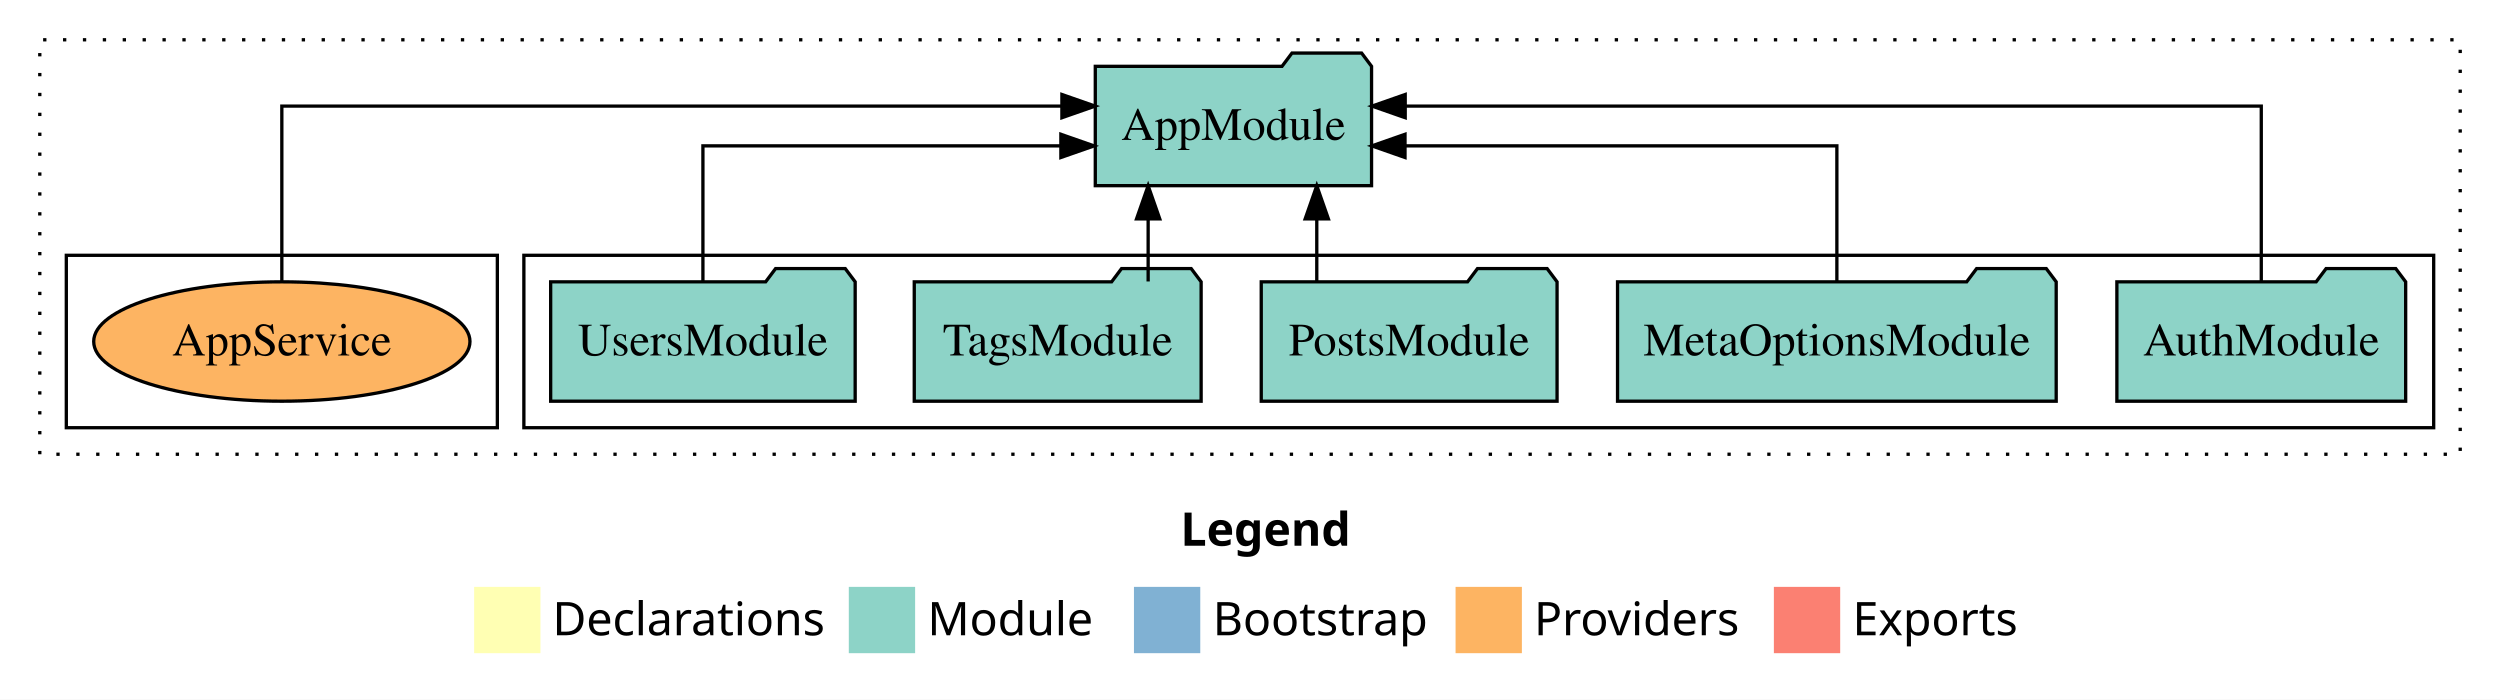
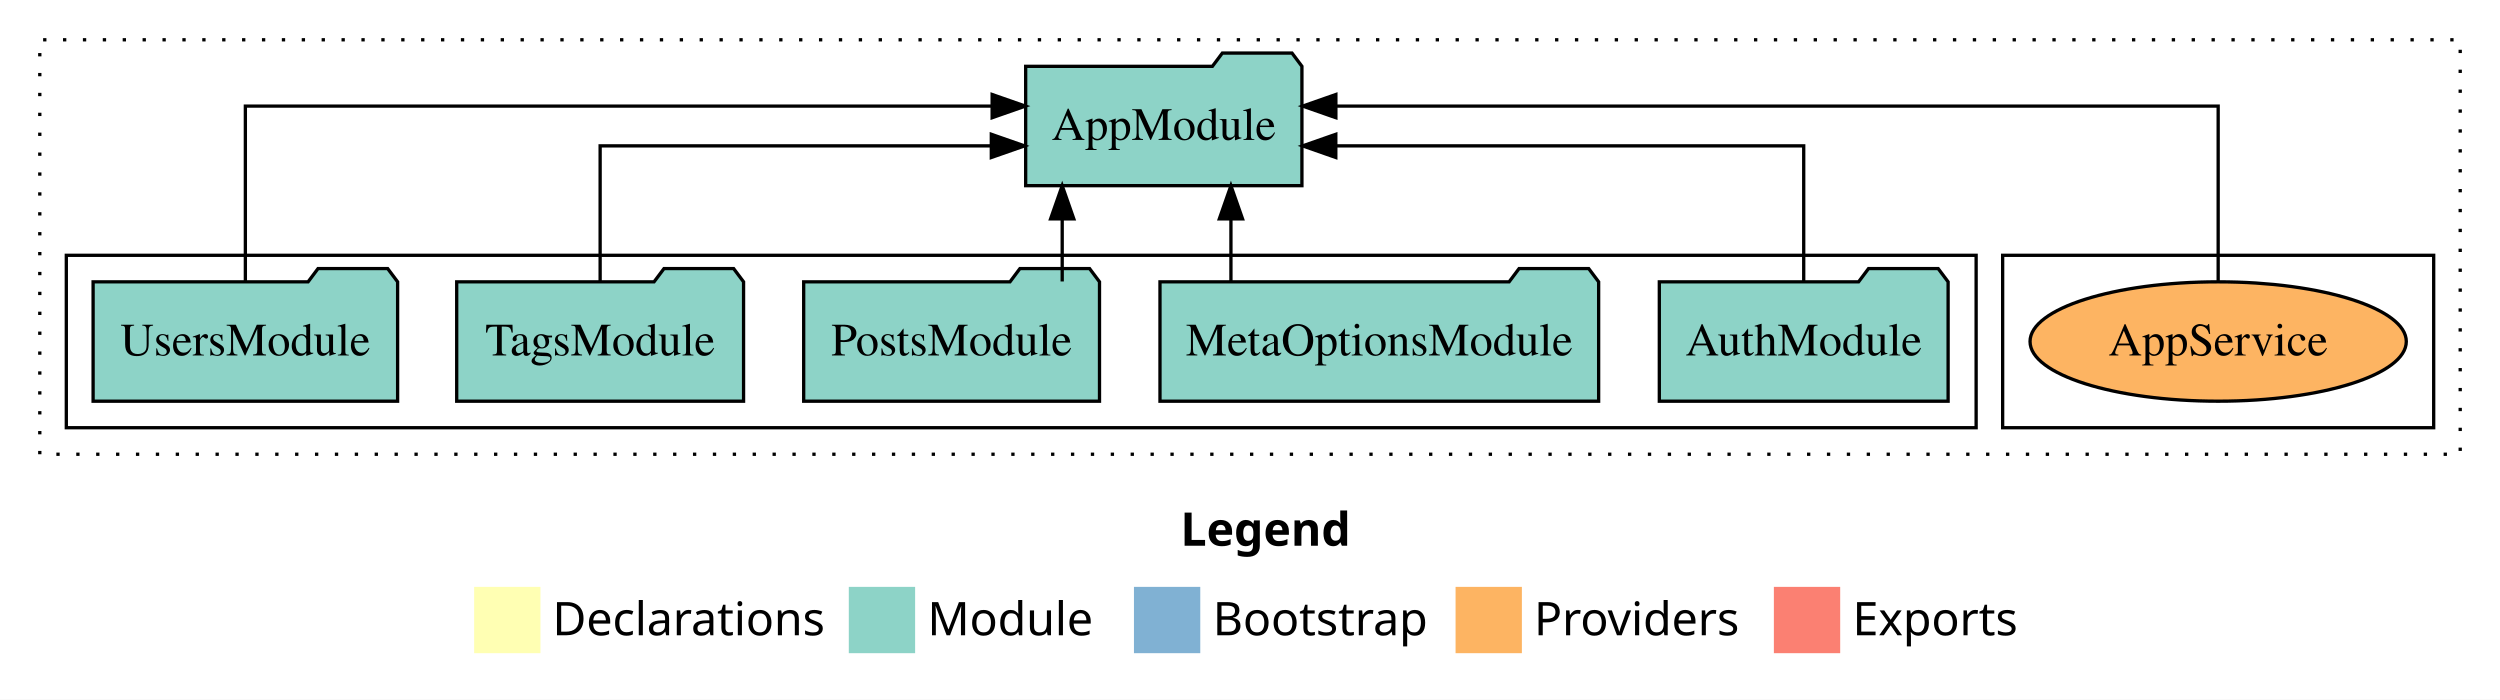
<svg xmlns="http://www.w3.org/2000/svg" width="754pt" height="211pt" viewBox="0.00 0.00 754.00 211.00">
  <g id="graph0" class="graph" transform="scale(1 1) rotate(0) translate(4 207)">
    <polygon fill="white" stroke="transparent" points="-4,4 -4,-207 750,-207 750,4 -4,4" />
    <text text-anchor="start" x="352.01" y="-42.4" font-family="Times-12" font-weight="bold" font-size="14.00">Legend</text>
    <polygon fill="#ffffb3" stroke="transparent" points="139,-10 139,-30 159,-30 159,-10 139,-10" />
    <text text-anchor="start" x="162.63" y="-15.4" font-family="Times-12" font-size="14.00">  Declarations</text>
    <polygon fill="#8dd3c7" stroke="transparent" points="252,-10 252,-30 272,-30 272,-10 252,-10" />
    <text text-anchor="start" x="275.73" y="-15.4" font-family="Times-12" font-size="14.00">  Module</text>
    <polygon fill="#80b1d3" stroke="transparent" points="338,-10 338,-30 358,-30 358,-10 338,-10" />
    <text text-anchor="start" x="361.78" y="-15.4" font-family="Times-12" font-size="14.00">  Bootstrap</text>
    <polygon fill="#fdb462" stroke="transparent" points="435,-10 435,-30 455,-30 455,-10 435,-10" />
    <text text-anchor="start" x="458.67" y="-15.4" font-family="Times-12" font-size="14.00">  Providers</text>
    <polygon fill="#fb8072" stroke="transparent" points="531,-10 531,-30 551,-30 551,-10 531,-10" />
    <text text-anchor="start" x="554.73" y="-15.4" font-family="Times-12" font-size="14.00">  Exports</text>
    <g id="clust1" class="cluster">
      <polygon fill="none" stroke="black" stroke-dasharray="1,5" points="8,-70 8,-195 738,-195 738,-70 8,-70" />
    </g>
+     <g id="clust6" class="cluster">
+       <polygon fill="none" stroke="black" points="600,-78 600,-130 730,-130 730,-78 600,-78" />
+     </g>
    <g id="clust3" class="cluster">
-       <polygon fill="none" stroke="black" points="154,-78 154,-130 730,-130 730,-78 154,-78" />
-     </g>
-     <g id="clust6" class="cluster">
-       <polygon fill="none" stroke="black" points="16,-78 16,-130 146,-130 146,-78 16,-78" />
+       <polygon fill="none" stroke="black" points="16,-78 16,-130 592,-130 592,-78 16,-78" />
    </g>
    <g id="node1" class="node">
-       <polygon fill="#8dd3c7" stroke="black" points="721.55,-122 718.55,-126 697.55,-126 694.55,-122 634.45,-122 634.45,-86 721.55,-86 721.55,-122" />
-       <text text-anchor="middle" x="678" y="-99.8" font-family="Times,serif" font-size="14.00">AuthModule</text>
+       <polygon fill="#8dd3c7" stroke="black" points="583.55,-122 580.55,-126 559.55,-126 556.55,-122 496.45,-122 496.45,-86 583.55,-86 583.55,-122" />
+       <text text-anchor="middle" x="540" y="-99.8" font-family="Times,serif" font-size="14.00">AuthModule</text>
    </g>
    <g id="node6" class="node">
-       <polygon fill="#8dd3c7" stroke="black" points="409.66,-187 406.66,-191 385.66,-191 382.66,-187 326.34,-187 326.34,-151 409.66,-151 409.66,-187" />
-       <text text-anchor="middle" x="368" y="-164.8" font-family="Times,serif" font-size="14.00">AppModule</text>
+       <polygon fill="#8dd3c7" stroke="black" points="388.66,-187 385.66,-191 364.66,-191 361.66,-187 305.34,-187 305.34,-151 388.66,-151 388.66,-187" />
+       <text text-anchor="middle" x="347" y="-164.8" font-family="Times,serif" font-size="14.00">AppModule</text>
    </g>
    <g id="edge1" class="edge">
-       <path fill="none" stroke="black" d="M678,-122.28C678,-143.32 678,-175 678,-175 678,-175 419.81,-175 419.81,-175" />
-       <polygon fill="black" stroke="black" points="419.81,-171.5 409.81,-175 419.81,-178.5 419.81,-171.5" />
+       <path fill="none" stroke="black" d="M540,-122.02C540,-139.37 540,-163 540,-163 540,-163 398.88,-163 398.88,-163" />
+       <polygon fill="black" stroke="black" points="398.88,-159.5 388.88,-163 398.88,-166.5 398.88,-159.5" />
    </g>
    <g id="node2" class="node">
-       <polygon fill="#8dd3c7" stroke="black" points="616.15,-122 613.15,-126 592.15,-126 589.15,-122 483.85,-122 483.85,-86 616.15,-86 616.15,-122" />
-       <text text-anchor="middle" x="550" y="-99.8" font-family="Times,serif" font-size="14.00">MetaOptionsModule</text>
+       <polygon fill="#8dd3c7" stroke="black" points="478.15,-122 475.15,-126 454.15,-126 451.15,-122 345.85,-122 345.85,-86 478.15,-86 478.15,-122" />
+       <text text-anchor="middle" x="412" y="-99.8" font-family="Times,serif" font-size="14.00">MetaOptionsModule</text>
    </g>
    <g id="edge2" class="edge">
-       <path fill="none" stroke="black" d="M550,-122.02C550,-139.37 550,-163 550,-163 550,-163 419.75,-163 419.75,-163" />
-       <polygon fill="black" stroke="black" points="419.75,-159.5 409.75,-163 419.75,-166.5 419.75,-159.5" />
+       <path fill="none" stroke="black" d="M367.25,-122.11C367.25,-122.11 367.25,-140.99 367.25,-140.99" />
+       <polygon fill="black" stroke="black" points="363.75,-140.99 367.25,-150.99 370.75,-140.99 363.75,-140.99" />
    </g>
    <g id="node3" class="node">
-       <polygon fill="#8dd3c7" stroke="black" points="465.61,-122 462.61,-126 441.61,-126 438.61,-122 376.39,-122 376.39,-86 465.61,-86 465.61,-122" />
-       <text text-anchor="middle" x="421" y="-99.8" font-family="Times,serif" font-size="14.00">PostsModule</text>
+       <polygon fill="#8dd3c7" stroke="black" points="327.61,-122 324.61,-126 303.61,-126 300.61,-122 238.39,-122 238.39,-86 327.61,-86 327.61,-122" />
+       <text text-anchor="middle" x="283" y="-99.8" font-family="Times,serif" font-size="14.00">PostsModule</text>
    </g>
    <g id="edge3" class="edge">
-       <path fill="none" stroke="black" d="M393.14,-122.11C393.14,-122.11 393.14,-140.99 393.14,-140.99" />
-       <polygon fill="black" stroke="black" points="389.64,-140.99 393.14,-150.99 396.64,-140.99 389.64,-140.99" />
+       <path fill="none" stroke="black" d="M316.36,-122.11C316.36,-122.11 316.36,-140.99 316.36,-140.99" />
+       <polygon fill="black" stroke="black" points="312.86,-140.99 316.36,-150.99 319.86,-140.99 312.86,-140.99" />
    </g>
    <g id="node4" class="node">
-       <polygon fill="#8dd3c7" stroke="black" points="358.26,-122 355.26,-126 334.26,-126 331.26,-122 271.74,-122 271.74,-86 358.26,-86 358.26,-122" />
-       <text text-anchor="middle" x="315" y="-99.8" font-family="Times,serif" font-size="14.00">TagsModule</text>
+       <polygon fill="#8dd3c7" stroke="black" points="220.26,-122 217.26,-126 196.26,-126 193.26,-122 133.74,-122 133.74,-86 220.26,-86 220.26,-122" />
+       <text text-anchor="middle" x="177" y="-99.8" font-family="Times,serif" font-size="14.00">TagsModule</text>
    </g>
    <g id="edge4" class="edge">
-       <path fill="none" stroke="black" d="M342.28,-122.11C342.28,-122.11 342.28,-140.99 342.28,-140.99" />
-       <polygon fill="black" stroke="black" points="338.78,-140.99 342.28,-150.99 345.78,-140.99 338.78,-140.99" />
+       <path fill="none" stroke="black" d="M177,-122.02C177,-139.37 177,-163 177,-163 177,-163 294.98,-163 294.98,-163" />
+       <polygon fill="black" stroke="black" points="294.98,-166.5 304.98,-163 294.98,-159.5 294.98,-166.5" />
    </g>
    <g id="node5" class="node">
-       <polygon fill="#8dd3c7" stroke="black" points="253.92,-122 250.92,-126 229.92,-126 226.92,-122 162.08,-122 162.08,-86 253.92,-86 253.92,-122" />
-       <text text-anchor="middle" x="208" y="-99.8" font-family="Times,serif" font-size="14.00">UsersModule</text>
+       <polygon fill="#8dd3c7" stroke="black" points="115.92,-122 112.92,-126 91.92,-126 88.92,-122 24.08,-122 24.08,-86 115.92,-86 115.92,-122" />
+       <text text-anchor="middle" x="70" y="-99.8" font-family="Times,serif" font-size="14.00">UsersModule</text>
    </g>
    <g id="edge5" class="edge">
-       <path fill="none" stroke="black" d="M208,-122.02C208,-139.37 208,-163 208,-163 208,-163 315.96,-163 315.96,-163" />
-       <polygon fill="black" stroke="black" points="315.96,-166.5 325.96,-163 315.96,-159.5 315.96,-166.5" />
+       <path fill="none" stroke="black" d="M70,-122.28C70,-143.32 70,-175 70,-175 70,-175 295.23,-175 295.23,-175" />
+       <polygon fill="black" stroke="black" points="295.23,-178.5 305.23,-175 295.23,-171.5 295.23,-178.5" />
    </g>
    <g id="node7" class="node">
-       <ellipse fill="#fdb462" stroke="black" cx="81" cy="-104" rx="56.74" ry="18" />
-       <text text-anchor="middle" x="81" y="-99.8" font-family="Times,serif" font-size="14.00">AppService</text>
+       <ellipse fill="#fdb462" stroke="black" cx="665" cy="-104" rx="56.74" ry="18" />
+       <text text-anchor="middle" x="665" y="-99.8" font-family="Times,serif" font-size="14.00">AppService</text>
    </g>
    <g id="edge6" class="edge">
-       <path fill="none" stroke="black" d="M81,-122.28C81,-143.32 81,-175 81,-175 81,-175 316.27,-175 316.27,-175" />
-       <polygon fill="black" stroke="black" points="316.27,-178.5 326.27,-175 316.27,-171.5 316.27,-178.5" />
+       <path fill="none" stroke="black" d="M665,-122.28C665,-143.32 665,-175 665,-175 665,-175 398.9,-175 398.9,-175" />
+       <polygon fill="black" stroke="black" points="398.9,-171.5 388.9,-175 398.9,-178.5 398.9,-171.5" />
    </g>
  </g>
</svg>
